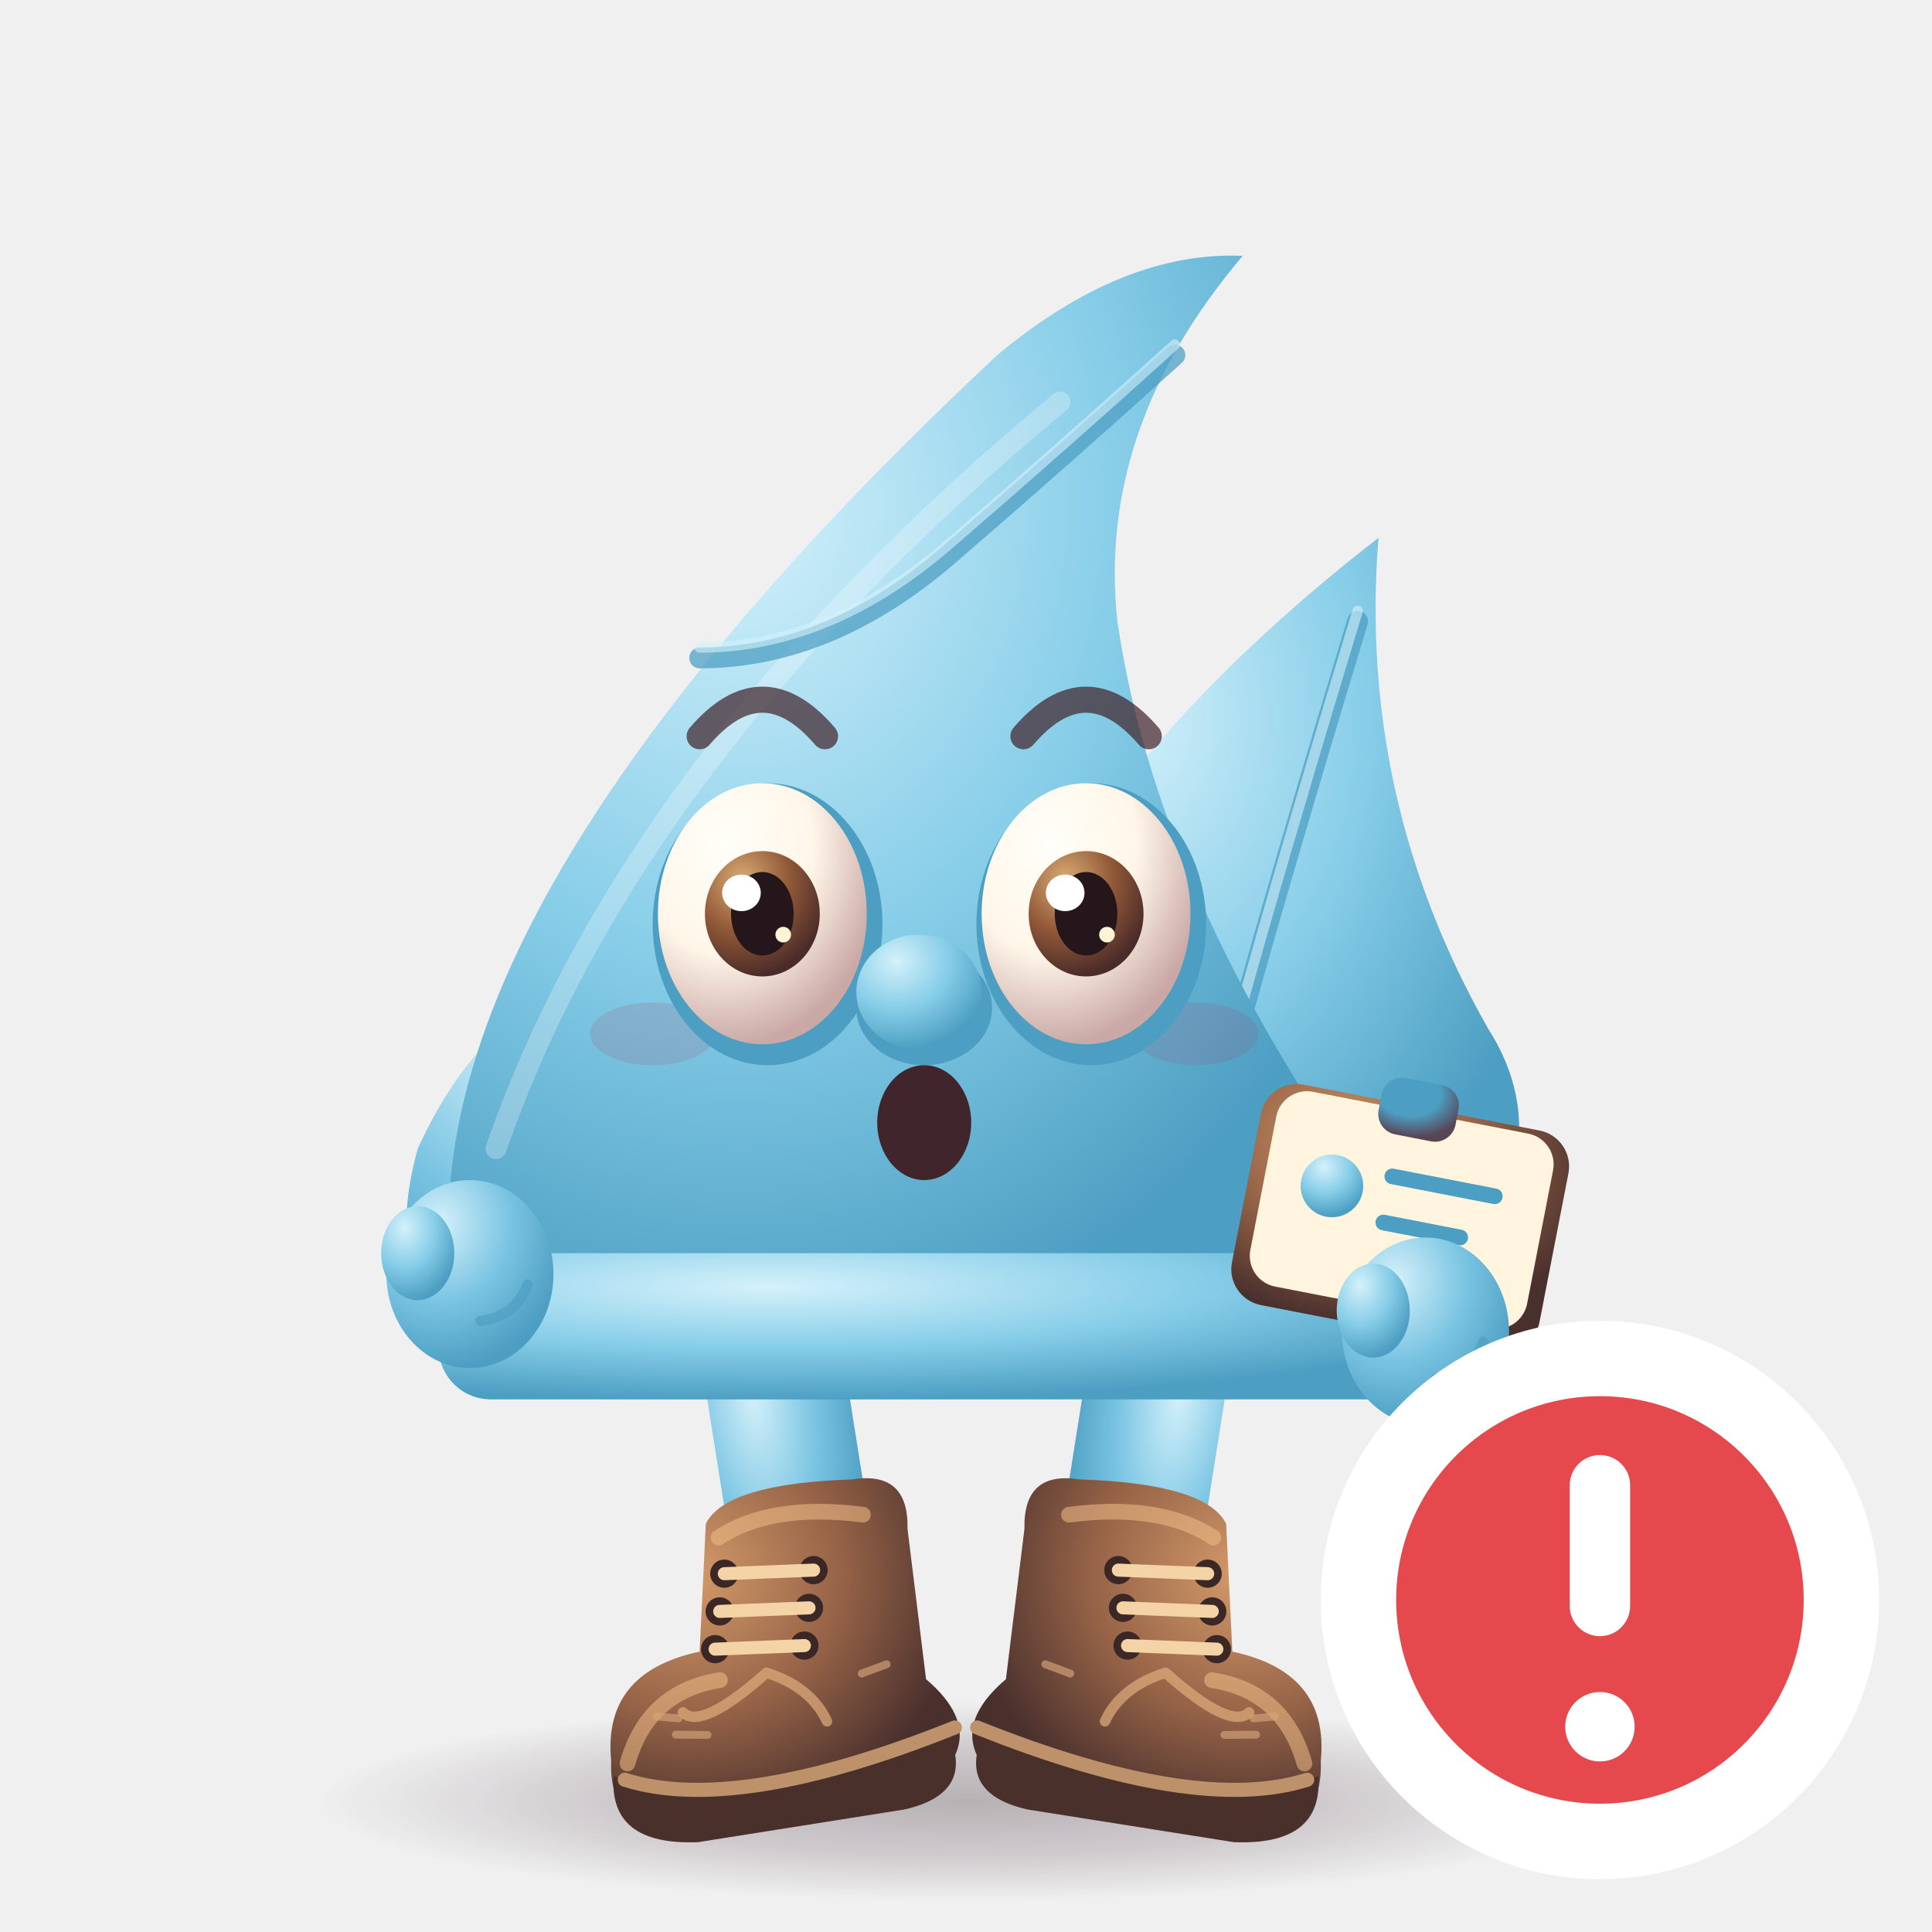
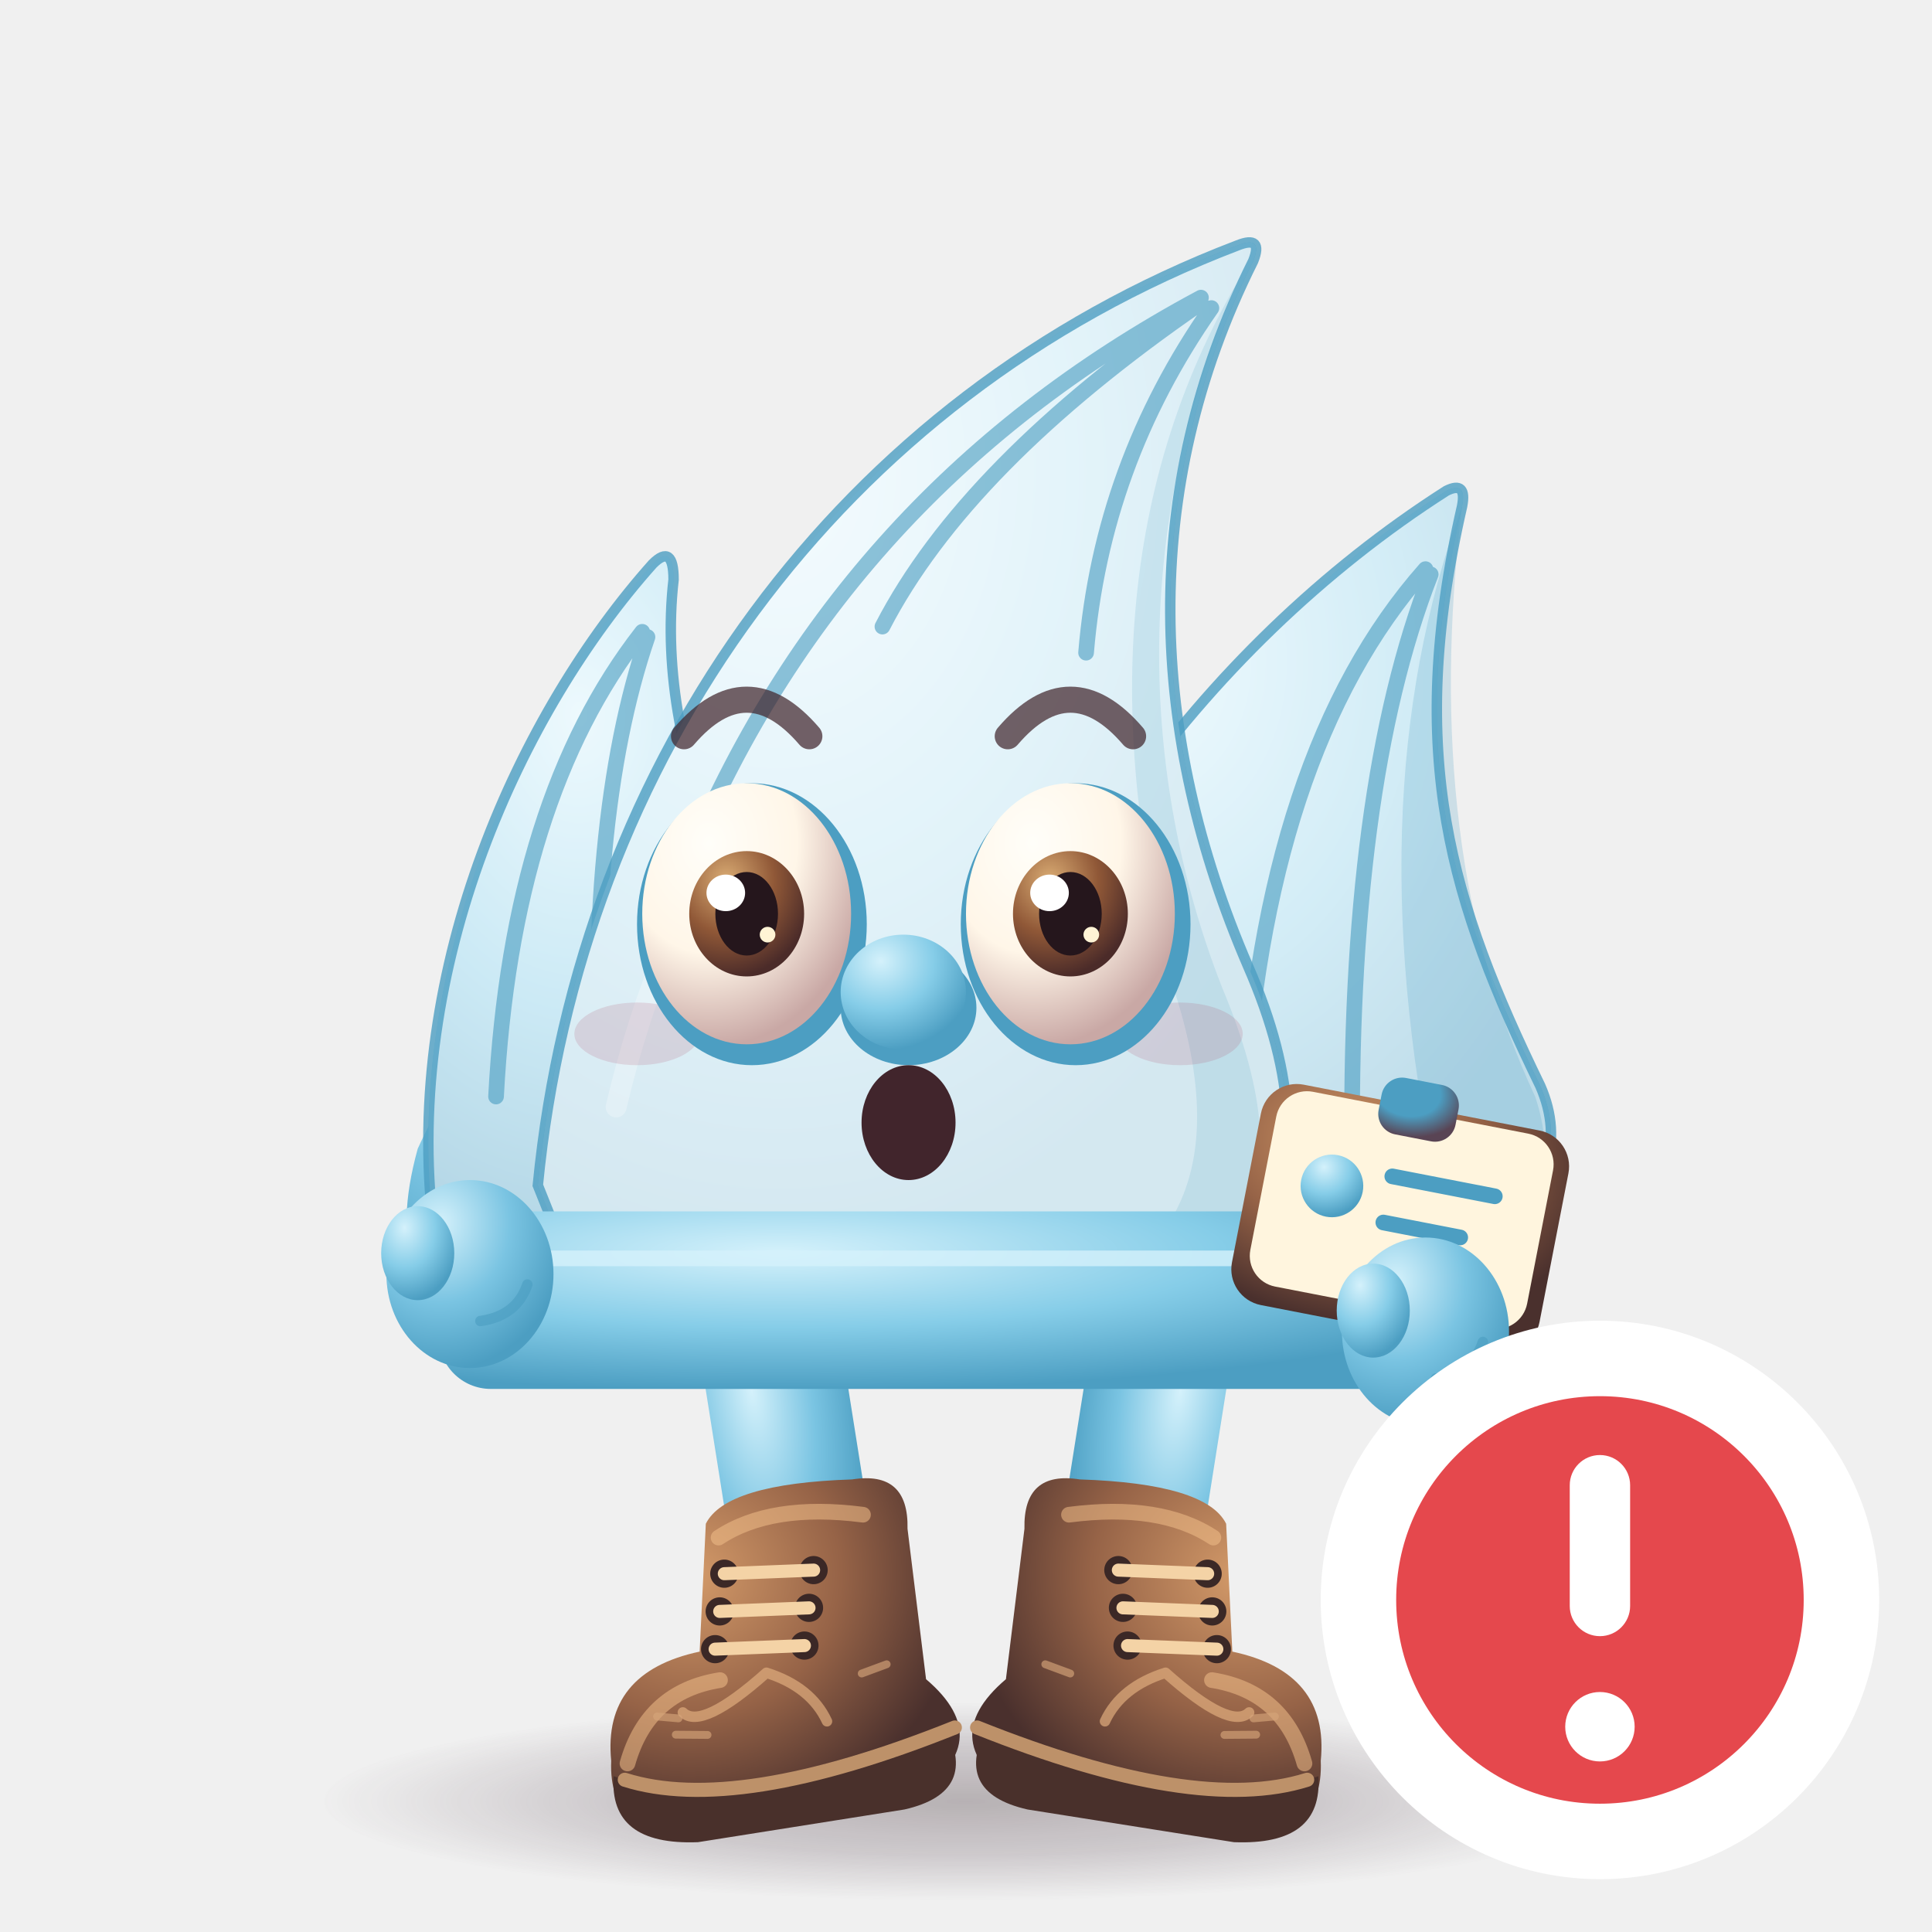
<svg xmlns="http://www.w3.org/2000/svg" viewBox="0 0 64 64" width="160" height="160" role="img" aria-label="Sydney, People, escalated">
  <defs>
    <radialGradient id="sm-sydney-clay" cx="32%" cy="23%" r="78%">
      <stop offset="0" stop-color="#D4F1FB" />
      <stop offset="0.54" stop-color="#86CDE8" />
      <stop offset="1" stop-color="#4C9EC2" />
    </radialGradient>
    <radialGradient id="sm-sydney-arm" cx="32%" cy="23%" r="78%">
      <stop offset="0" stop-color="#D4F1FB" />
      <stop offset="0.54" stop-color="#7AC4E2" />
      <stop offset="1" stop-color="#4C9EC2" />
    </radialGradient>
    <radialGradient id="sm-sydney-recess" cx="32%" cy="23%" r="78%">
      <stop offset="0" stop-color="#4C9EC2" />
      <stop offset="0.54" stop-color="#4C9EC2" />
      <stop offset="1" stop-color="#594454" />
    </radialGradient>
    <radialGradient id="sm-sydney-boot" cx="32%" cy="23%" r="78%">
      <stop offset="0" stop-color="#d39a69" />
      <stop offset="0.54" stop-color="#966347" />
      <stop offset="1" stop-color="#4a302d" />
    </radialGradient>
    <radialGradient id="sm-sydney-wood" cx="32%" cy="23%" r="78%">
      <stop offset="0" stop-color="#ffe0a6" />
      <stop offset="0.54" stop-color="#bb8051" />
      <stop offset="1" stop-color="#774231" />
    </radialGradient>
    <radialGradient id="sm-sydney-gold" cx="32%" cy="23%" r="78%">
      <stop offset="0" stop-color="#fff5bb" />
      <stop offset="0.54" stop-color="#ebba54" />
      <stop offset="1" stop-color="#aa612e" />
    </radialGradient>
    <radialGradient id="sm-sydney-red" cx="32%" cy="23%" r="78%">
      <stop offset="0" stop-color="#ffb3a4" />
      <stop offset="0.54" stop-color="#e47065" />
      <stop offset="1" stop-color="#a53247" />
    </radialGradient>
    <radialGradient id="sm-sydney-white" cx="32%" cy="23%" r="78%">
      <stop offset="0" stop-color="#fffef9" />
      <stop offset="0.54" stop-color="#fff6e8" />
      <stop offset="1" stop-color="#c9a8a5" />
    </radialGradient>
    <radialGradient id="sm-sydney-iris" cx="32%" cy="23%" r="78%">
      <stop offset="0" stop-color="#d9ab73" />
      <stop offset="0.54" stop-color="#905837" />
      <stop offset="1" stop-color="#4b2b29" />
    </radialGradient>
    <radialGradient id="sm-sydney-floor">
      <stop stop-color="#38252e" stop-opacity=".31" />
      <stop offset=".55" stop-color="#483442" stop-opacity=".2" />
      <stop offset="1" stop-color="#483442" stop-opacity="0" />
    </radialGradient>
  </defs>
  <g transform="scale(0.17297) translate(35 0)">
    <ellipse cx="150" cy="345" rx="123" ry="19" fill="url(#sm-sydney-floor)" />
    <g transform="translate(119 302) rotate(-9) scale(1 1)">
      <rect x="-13" y="-53" width="27" height="71" rx="13" fill="url(#sm-sydney-arm)" />
      <path d="M-17-13Q-12-20 12-17Q23-17 21-6L20 23Q32 37 14 45H-27Q-45 44-42 29Q-41 12-22 11Z" fill="url(#sm-sydney-boot)" />
      <path d="M-42 32Q-24 42 22 32Q27 46 12 47H-28Q-45 45-42 32Z" fill="#49302b" />
      <path d="M-40 33Q-20 43 24 33" fill="none" stroke="#bd9169" stroke-width="2.7" stroke-linecap="round" stroke-linejoin="round" />
      <path d="M-39 30Q-33 17-19 17M-15-10Q-4-15 13-10" fill="none" stroke="#f1bd89" stroke-width="3" opacity="0.55" stroke-linecap="round" stroke-linejoin="round" />
      <ellipse cx="-15" cy="-3" rx="2.7" ry="2.7" fill="#3b2826" />
      <ellipse cx="2" cy="-1" rx="2.7" ry="2.7" fill="#3b2826" />
      <path d="M-15 -3l17 2" fill="none" stroke="#f4d3a6" stroke-width="2.5" stroke-linecap="round" stroke-linejoin="round" />
      <ellipse cx="-17" cy="4" rx="2.7" ry="2.7" fill="#3b2826" />
      <ellipse cx="0" cy="6" rx="2.7" ry="2.7" fill="#3b2826" />
      <path d="M-17 4l17 2" fill="none" stroke="#f4d3a6" stroke-width="2.5" stroke-linecap="round" stroke-linejoin="round" />
      <ellipse cx="-19" cy="11" rx="2.7" ry="2.7" fill="#3b2826" />
      <ellipse cx="-2" cy="13" rx="2.7" ry="2.7" fill="#3b2826" />
      <path d="M-19 11l17 2" fill="none" stroke="#f4d3a6" stroke-width="2.5" stroke-linecap="round" stroke-linejoin="round" />
      <path d="M-10 17q-14 9-17 5M-10 17q8 4 10 11" fill="none" stroke="#dfad7d" stroke-width="2" opacity="0.7" stroke-linecap="round" stroke-linejoin="round" />
      <path d="M-29 26l6 1m-9-5l4 1m36-3l5-1" fill="none" stroke="#d5a47a" stroke-width="1.5" opacity="0.65" stroke-linecap="round" stroke-linejoin="round" />
    </g>
    <g transform="translate(181 302) rotate(9) scale(-1 1)">
      <rect x="-13" y="-53" width="27" height="71" rx="13" fill="url(#sm-sydney-arm)" />
      <path d="M-17-13Q-12-20 12-17Q23-17 21-6L20 23Q32 37 14 45H-27Q-45 44-42 29Q-41 12-22 11Z" fill="url(#sm-sydney-boot)" />
      <path d="M-42 32Q-24 42 22 32Q27 46 12 47H-28Q-45 45-42 32Z" fill="#49302b" />
      <path d="M-40 33Q-20 43 24 33" fill="none" stroke="#bd9169" stroke-width="2.7" stroke-linecap="round" stroke-linejoin="round" />
      <path d="M-39 30Q-33 17-19 17M-15-10Q-4-15 13-10" fill="none" stroke="#f1bd89" stroke-width="3" opacity="0.55" stroke-linecap="round" stroke-linejoin="round" />
      <ellipse cx="-15" cy="-3" rx="2.7" ry="2.7" fill="#3b2826" />
      <ellipse cx="2" cy="-1" rx="2.7" ry="2.7" fill="#3b2826" />
      <path d="M-15 -3l17 2" fill="none" stroke="#f4d3a6" stroke-width="2.5" stroke-linecap="round" stroke-linejoin="round" />
      <ellipse cx="-17" cy="4" rx="2.7" ry="2.7" fill="#3b2826" />
      <ellipse cx="0" cy="6" rx="2.7" ry="2.7" fill="#3b2826" />
      <path d="M-17 4l17 2" fill="none" stroke="#f4d3a6" stroke-width="2.5" stroke-linecap="round" stroke-linejoin="round" />
      <ellipse cx="-19" cy="11" rx="2.7" ry="2.7" fill="#3b2826" />
      <ellipse cx="-2" cy="13" rx="2.7" ry="2.7" fill="#3b2826" />
      <path d="M-19 11l17 2" fill="none" stroke="#f4d3a6" stroke-width="2.5" stroke-linecap="round" stroke-linejoin="round" />
      <path d="M-10 17q-14 9-17 5M-10 17q8 4 10 11" fill="none" stroke="#dfad7d" stroke-width="2" opacity="0.7" stroke-linecap="round" stroke-linejoin="round" />
      <path d="M-29 26l6 1m-9-5l4 1m36-3l5-1" fill="none" stroke="#d5a47a" stroke-width="1.5" opacity="0.65" stroke-linecap="round" stroke-linejoin="round" />
    </g>
    <path d="M111 187Q65 176 45 220Q37 249 59 254Q76 247 76 225L110 211Z" fill="url(#sm-sydney-arm)" />
    <path d="M207 183Q238 183 250 242L232 257Q219 209 204 222Z" fill="url(#sm-sydney-arm)" />
-     <path d="M145 237Q149 165 229 103Q225 153 250 197Q266 222 239 251Z" fill="url(#sm-sydney-clay)" />
-     <path d="M225 119Q201 198 192 236" fill="none" stroke="#4C9EC2" stroke-width="4" opacity="0.73" stroke-linecap="round" stroke-linejoin="round" />
-     <g transform="translate(0 -2)">
-       <path d="M225 119Q201 198 192 236" fill="none" stroke="#D4F1FB" stroke-width="2" opacity="0.6" stroke-linecap="round" stroke-linejoin="round" />
-     </g>
-     <path d="M51 238Q48 169 156 68Q180 48 203 49Q175 82 179 119Q186 167 221 219Q235 246 209 259H75Q56 256 51 238Z" fill="url(#sm-sydney-clay)" />
-     <path d="M60 220Q86 145 168 77" fill="none" stroke="white" stroke-width="4" opacity="0.26" stroke-linecap="round" stroke-linejoin="round" />
-     <path d="M99 126Q124 126 147 106Q169 87 190 68" fill="none" stroke="#4C9EC2" stroke-width="4" opacity="0.73" stroke-linecap="round" stroke-linejoin="round" />
-     <g transform="translate(0 -2)">
-       <path d="M99 126Q124 126 147 106Q169 87 190 68" fill="none" stroke="#D4F1FB" stroke-width="2" opacity="0.6" stroke-linecap="round" stroke-linejoin="round" />
-     </g>
-     <rect x="49" y="240" width="198" height="28" rx="10" fill="url(#sm-sydney-clay)" />
+     <path d="M48 235C42 185 65 136 90 108Q94 104 94 111C90 146 109 186 137 217L134 238Z" fill="url(#sm-sydney-clay)" />
+     <path d="M48 235C42 185 65 136 90 108Q94 104 94 111C90 146 109 186 137 217L134 238Z" fill="white" fill-opacity="0.58" stroke="#4C9EC2" stroke-opacity=".8" stroke-width="2" />
+     <path d="M88 121Q63 153 60 210M89 122Q77 157 80 217" fill="none" stroke="#4C9EC2" stroke-width="3" opacity="0.62" stroke-linecap="round" stroke-linejoin="round" />
+     <path d="M147 231C157 176 195 124 242 94Q246 92 245 97C234 145 243 173 260 208Q267 224 250 238Z" fill="url(#sm-sydney-clay)" />
+     <path d="M147 231C157 176 195 124 242 94Q246 92 245 97C234 145 243 173 260 208Q267 224 250 238Z" fill="white" fill-opacity="0.64" stroke="#4C9EC2" stroke-opacity=".8" stroke-width="2" />
+     <path d="M245 97Q224 154 241 231L251 237Q265 228 259 210Q237 163 245 97Z" fill="#4C9EC2" opacity=".22" />
+     <path d="M238 109Q207 144 203 215M239 110Q223 151 224 223" fill="none" stroke="#4C9EC2" stroke-width="3" opacity="0.62" stroke-linecap="round" stroke-linejoin="round" />
+     <path d="M68 227C76 145 126 76 202 47Q207 45 205 50C183 94 185 141 204 185Q218 217 206 237H72Z" fill="url(#sm-sydney-clay)" />
+     <path d="M68 227C76 145 126 76 202 47Q207 45 205 50C183 94 185 141 204 185Q218 217 206 237H72Z" fill="white" fill-opacity="0.76" stroke="#4C9EC2" stroke-opacity=".8" stroke-width="2" />
+     <path d="M202 54C182 100 183 148 199 189Q212 220 202 234H189Q199 218 190 190C178 145 177 97 202 54Z" fill="#4C9EC2" opacity=".16" />
+     <path d="M195 57Q124 95 95 169M195 58Q150 89 134 120M197 59Q176 89 173 125" fill="none" stroke="#4C9EC2" stroke-width="3" opacity="0.62" stroke-linecap="round" stroke-linejoin="round" />
+     <path d="M83 212Q87 195 93 181" fill="none" stroke="white" stroke-width="4" opacity="0.26" stroke-linecap="round" stroke-linejoin="round" />
+     <rect x="49" y="232" width="203" height="34" rx="10" fill="url(#sm-sydney-clay)" />
+     <path d="M61 241H239" fill="none" stroke="#D4F1FB" stroke-width="3" opacity="0.8" stroke-linecap="round" stroke-linejoin="round" />
    <ellipse cx="55" cy="244" rx="16" ry="18" fill="url(#sm-sydney-arm)" />
    <ellipse cx="45" cy="240" rx="7" ry="9" fill="url(#sm-sydney-clay)" />
    <path d="M57 253q7 -1 9 -7" fill="none" stroke="#4C9EC2" stroke-width="2" opacity="0.65" stroke-linecap="round" stroke-linejoin="round" />
-     <g transform="translate(142 175)">
+     <g transform="translate(139 175)">
      <ellipse cx="-52" cy="23" rx="12" ry="6" fill="#a63655" opacity=".15" />
      <ellipse cx="52" cy="23" rx="12" ry="6" fill="#a63655" opacity=".15" />
      <g>
        <g transform="translate(-31 0)">
          <path d="M-12 -34Q0 -48 12 -34" fill="none" stroke="#41252C" stroke-width="5" opacity="0.72" stroke-linecap="round" stroke-linejoin="round" />
          <ellipse cx="1" cy="2" rx="22" ry="27" fill="#4C9EC2" />
          <ellipse cx="0" cy="0" rx="20" ry="25" fill="url(#sm-sydney-white)" />
          <ellipse cx="0" cy="0" rx="11" ry="12" fill="url(#sm-sydney-iris)" />
          <ellipse cx="0" cy="0" rx="6" ry="8" fill="#25161c" />
          <ellipse cx="-4" cy="-4" rx="3.7" ry="3.5" fill="white" />
          <ellipse cx="4" cy="4" rx="1.5" ry="1.5" fill="#fff4d5" />
        </g>
        <g transform="translate(31 0)">
          <path d="M-12 -34Q0 -48 12 -34" fill="none" stroke="#41252C" stroke-width="5" opacity="0.72" stroke-linecap="round" stroke-linejoin="round" />
          <ellipse cx="1" cy="2" rx="22" ry="27" fill="#4C9EC2" />
          <ellipse cx="0" cy="0" rx="20" ry="25" fill="url(#sm-sydney-white)" />
          <ellipse cx="0" cy="0" rx="11" ry="12" fill="url(#sm-sydney-iris)" />
          <ellipse cx="0" cy="0" rx="6" ry="8" fill="#25161c" />
          <ellipse cx="-4" cy="-4" rx="3.7" ry="3.5" fill="white" />
          <ellipse cx="4" cy="4" rx="1.5" ry="1.5" fill="#fff4d5" />
        </g>
      </g>
      <ellipse cx="0" cy="18" rx="13" ry="11" fill="#4C9EC2" />
      <ellipse cx="-1" cy="15" rx="12" ry="11" fill="url(#sm-sydney-clay)" />
      <ellipse cx="0" cy="40" rx="9" ry="11" fill="#41252C" />
    </g>
    <g transform="rotate(11 235 229)">
      <rect x="204" y="212" width="60" height="43" rx="7" fill="url(#sm-sydney-boot)" />
      <rect x="207" y="213" width="54" height="38" rx="6" fill="#fff5de" />
      <rect x="226" y="207" width="15" height="11" rx="4" fill="url(#sm-sydney-recess)" />
      <ellipse cx="220" cy="230" rx="6" ry="6" fill="url(#sm-sydney-clay)" />
      <path d="M231 226H251M231 235H246" fill="none" stroke="#4C9EC2" stroke-width="3" stroke-linecap="round" stroke-linejoin="round" />
    </g>
    <ellipse cx="238" cy="255" rx="16" ry="18" fill="url(#sm-sydney-arm)" />
    <ellipse cx="228" cy="251" rx="7" ry="9" fill="url(#sm-sydney-clay)" />
    <path d="M240 264q7 -1 9 -7" fill="none" stroke="#4C9EC2" stroke-width="2" opacity="0.65" stroke-linecap="round" stroke-linejoin="round" />
  </g>
  <circle cx="53" cy="53" r="8" fill="#e5484d" stroke="#fff" stroke-width="2.5" />
  <rect x="52" y="48.2" width="2" height="6" rx="1" fill="#fff" />
  <circle cx="53" cy="57.2" r="1.15" fill="#fff" />
</svg>
